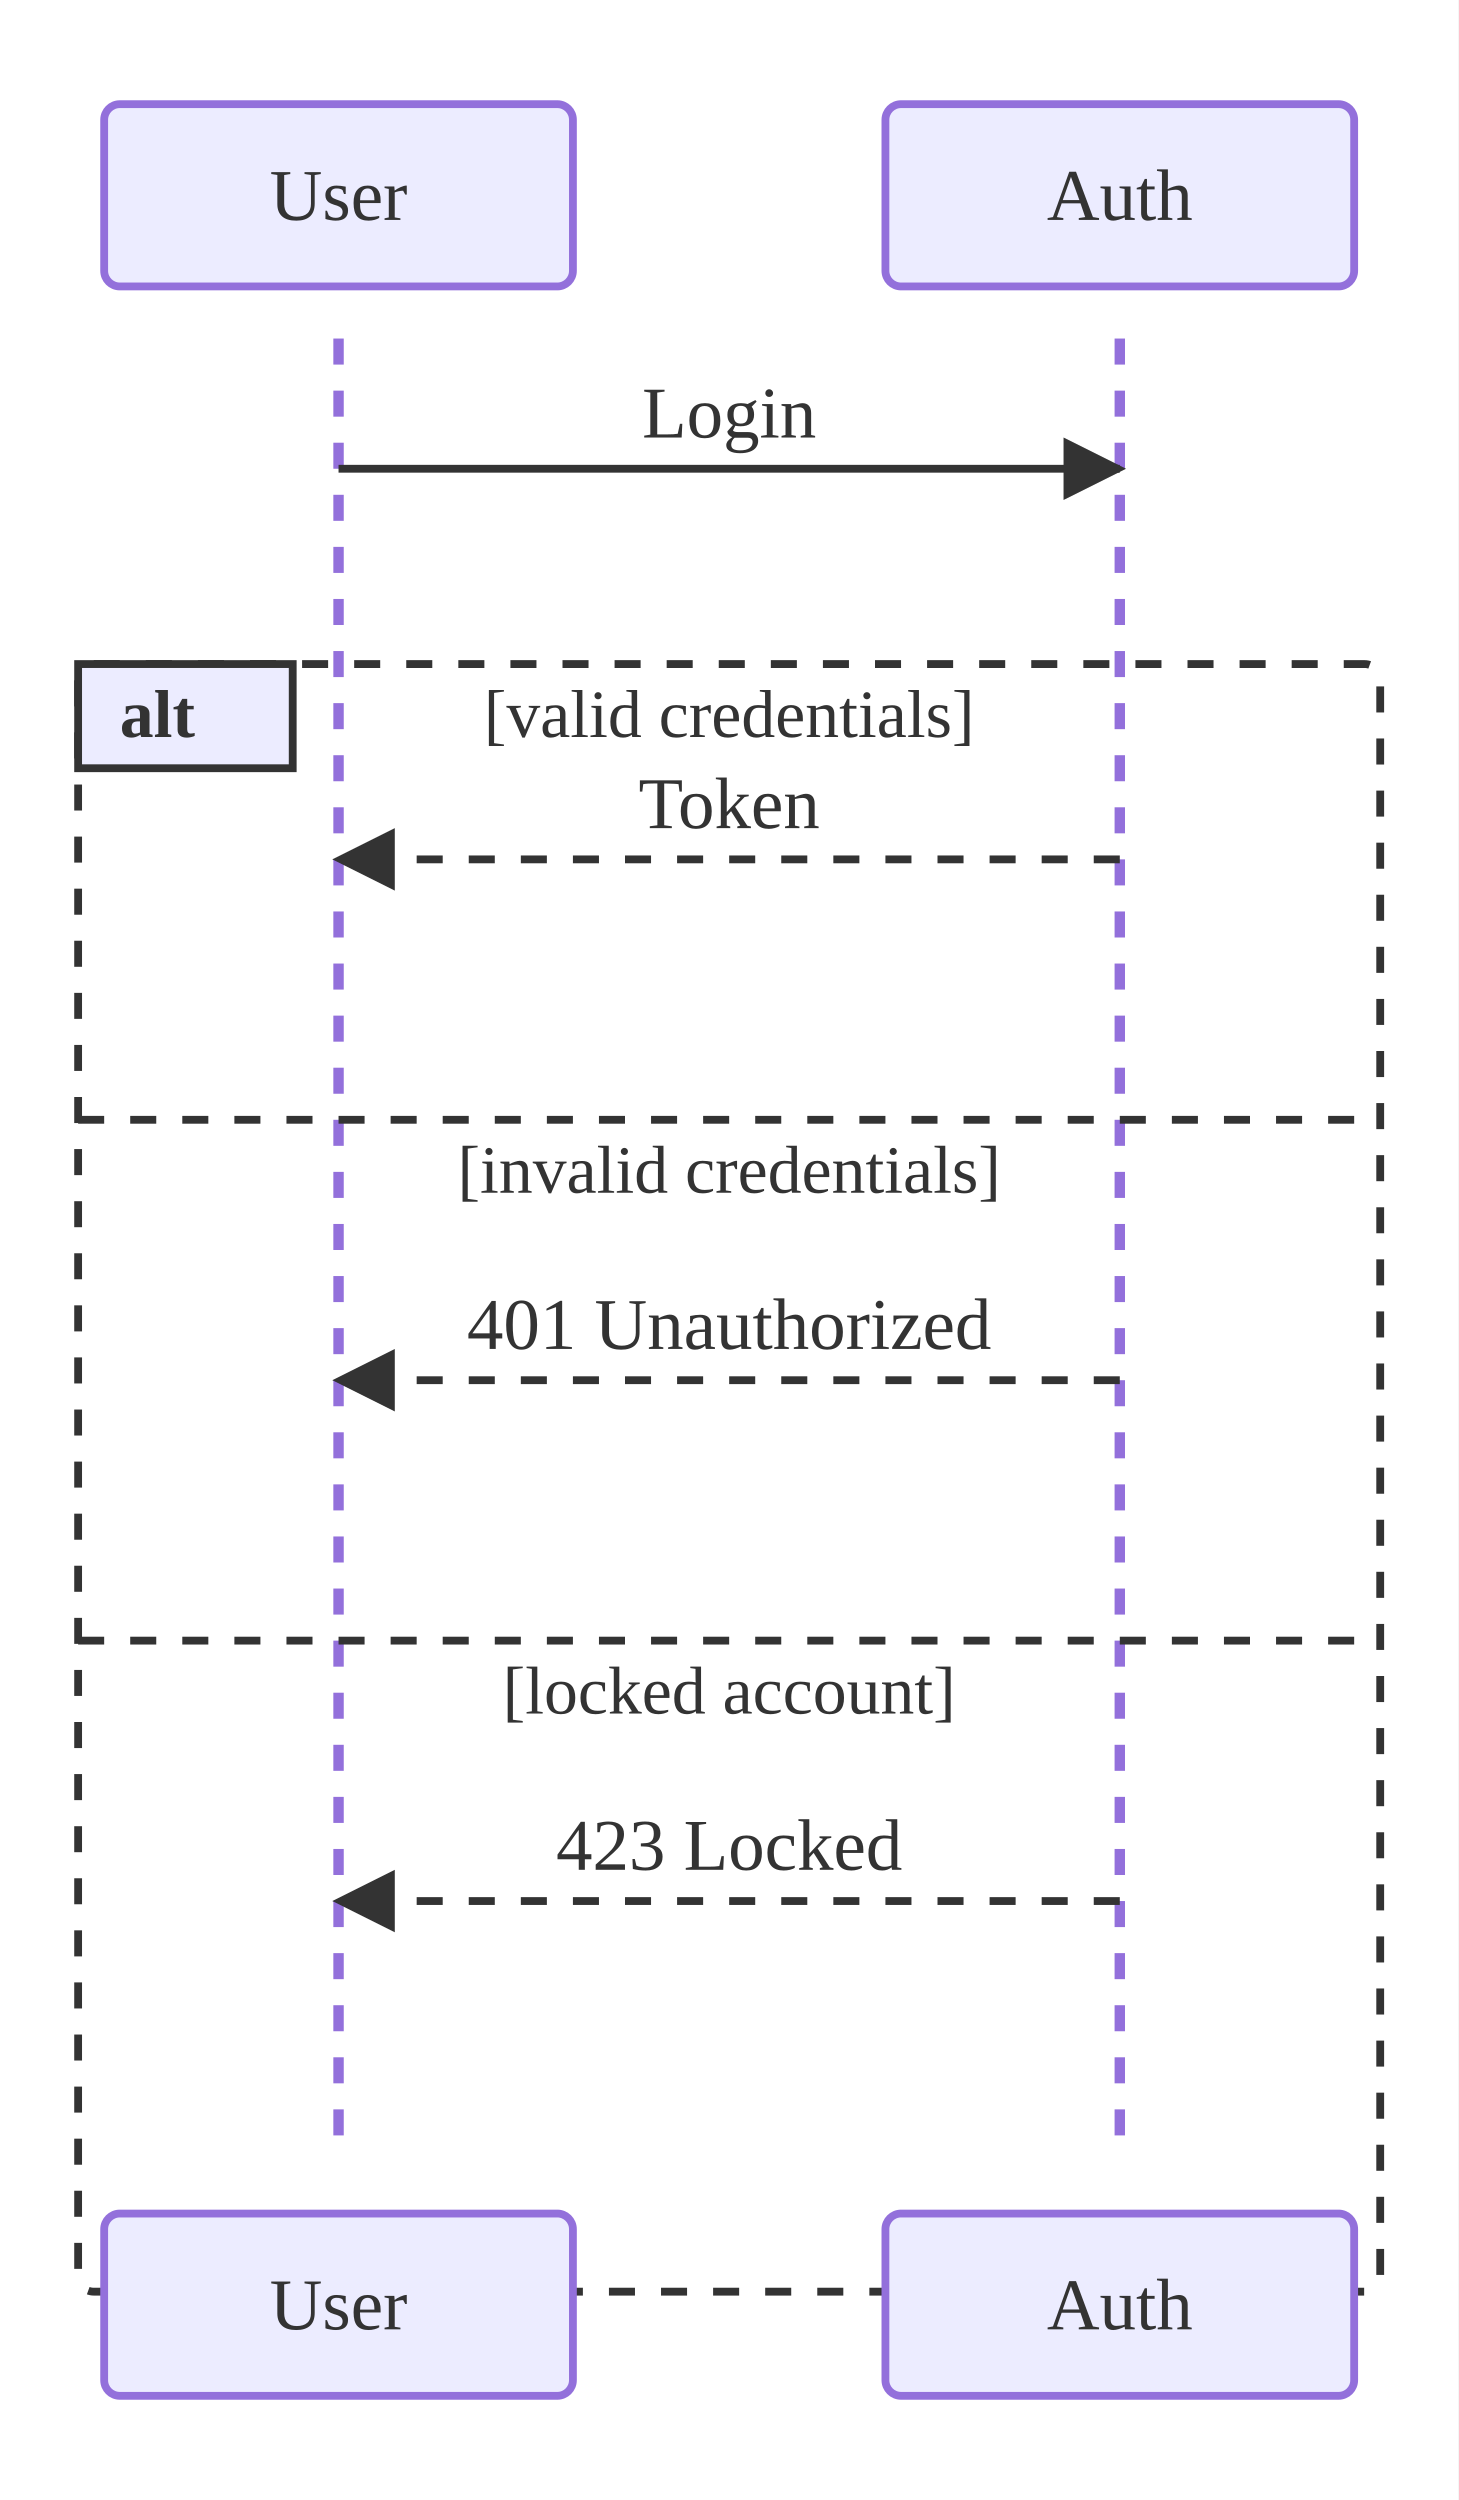
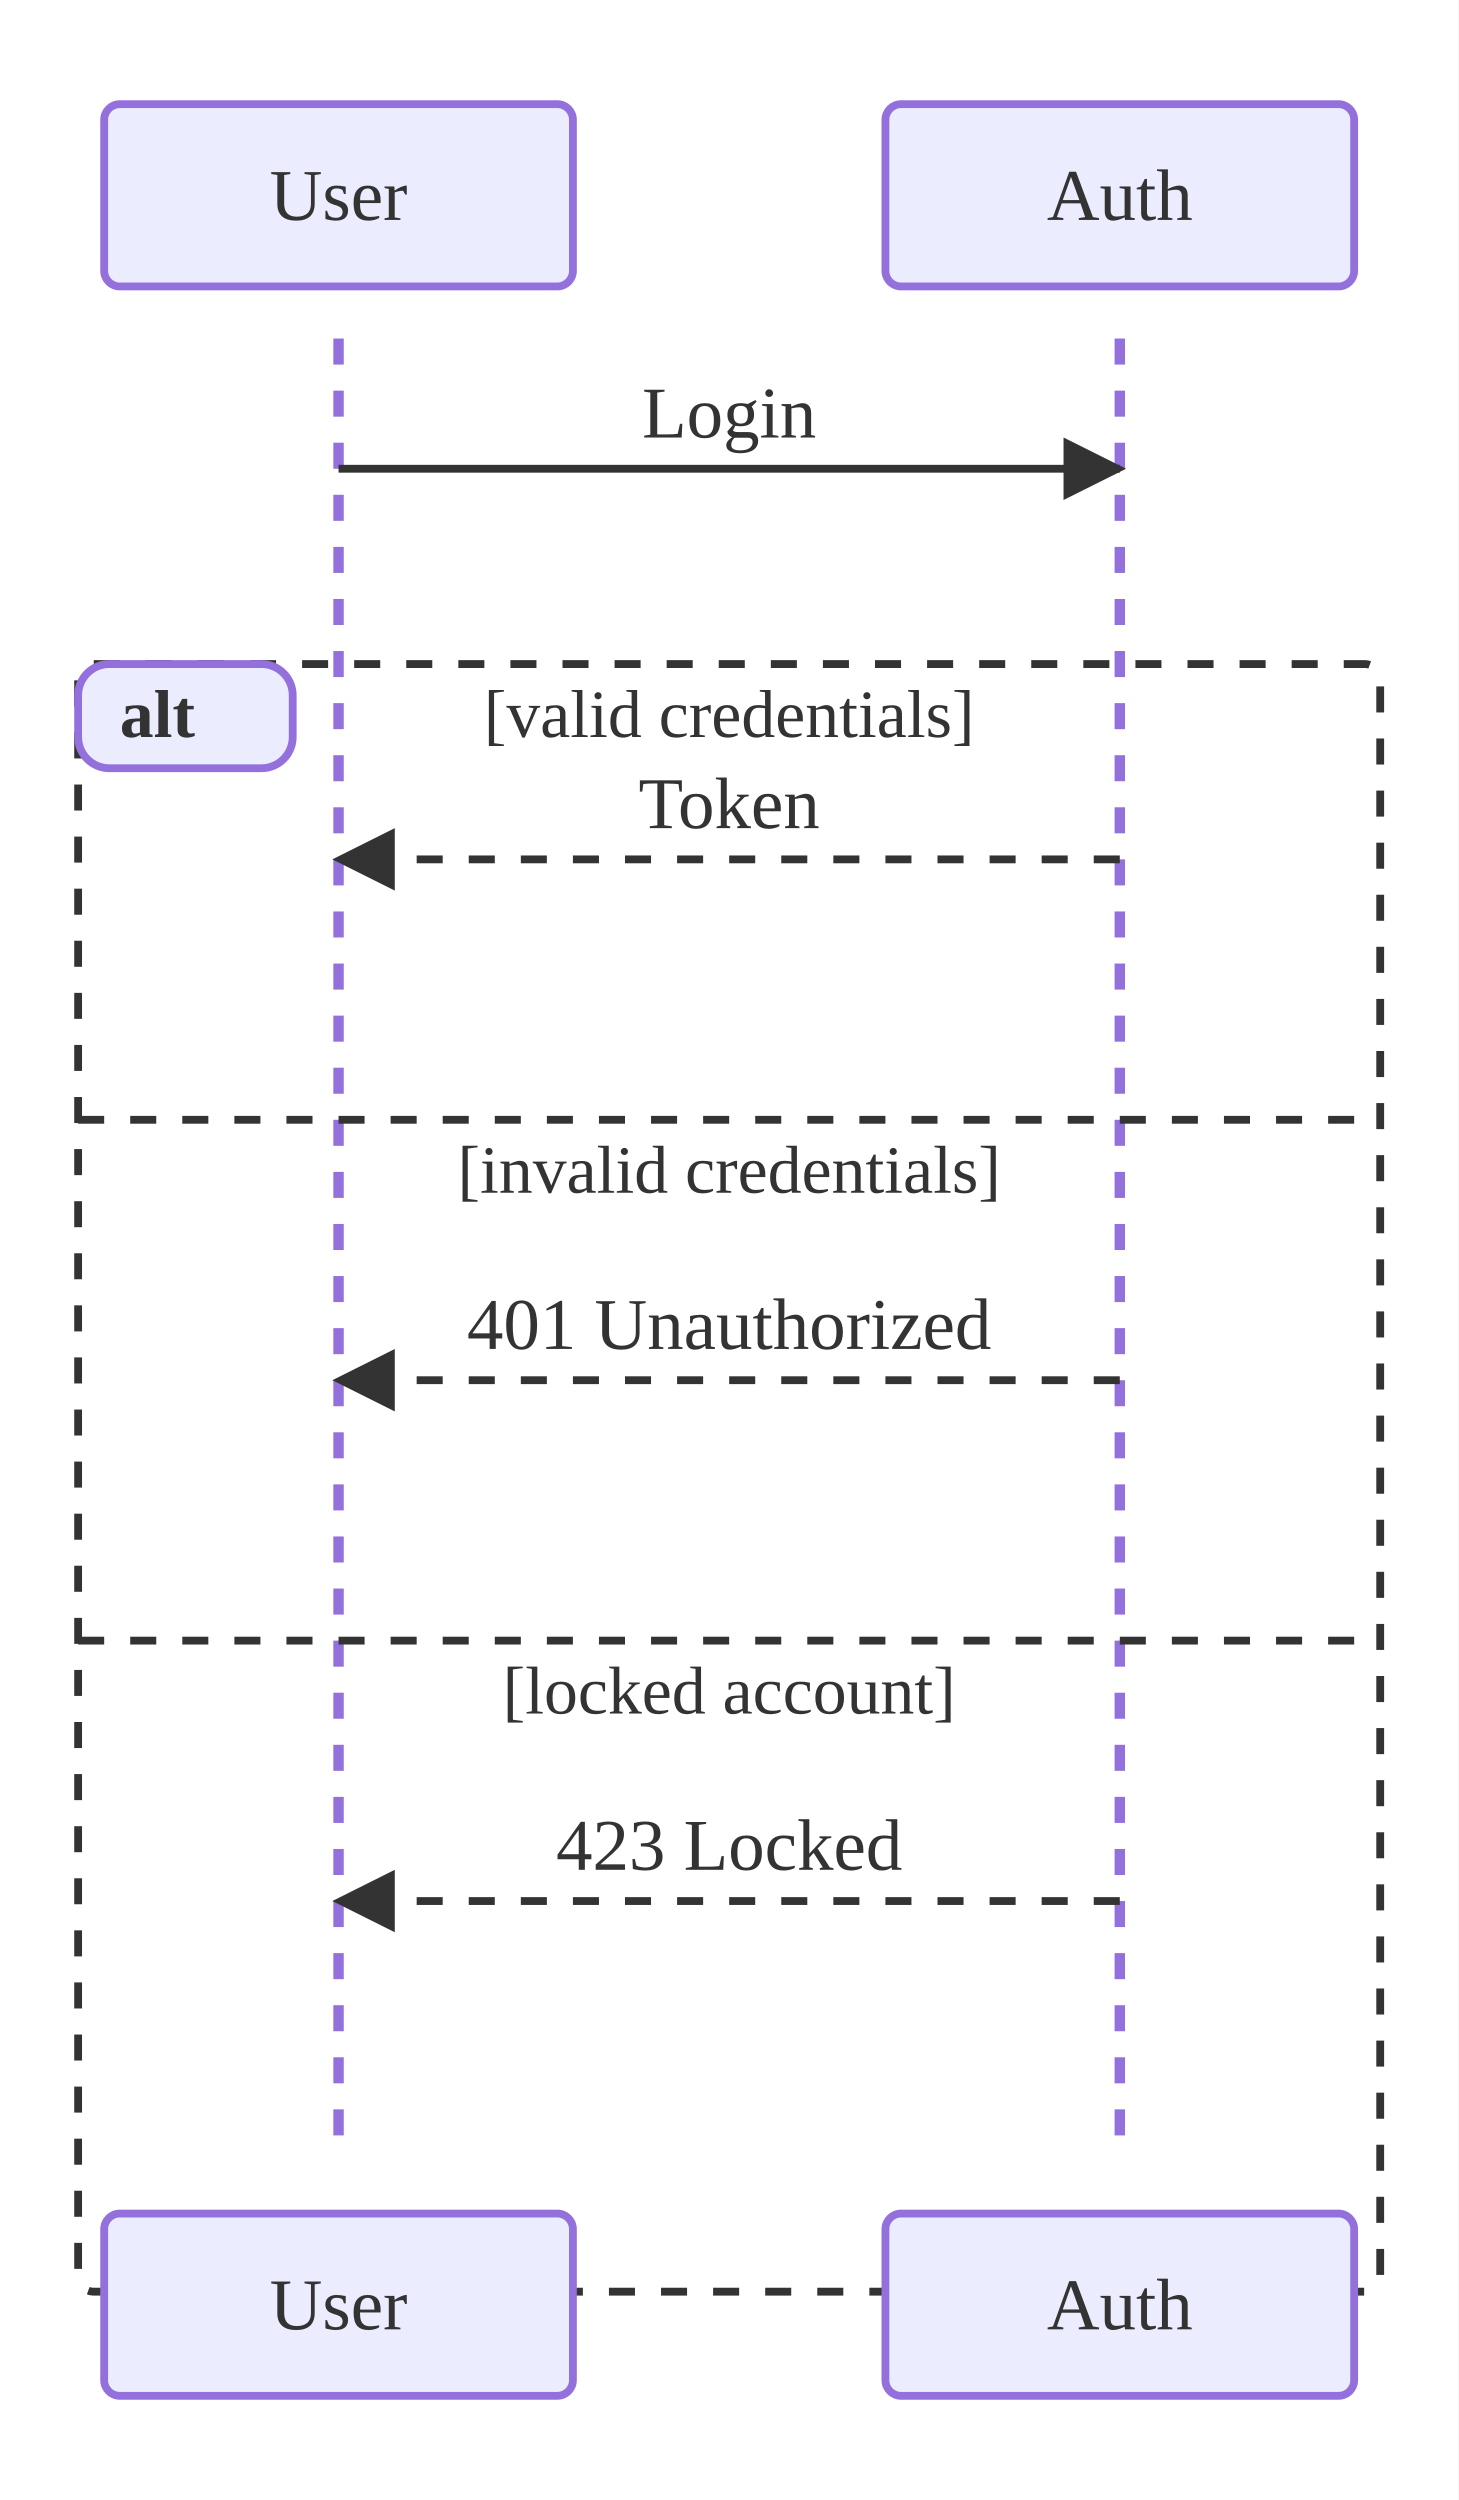
<svg xmlns="http://www.w3.org/2000/svg" viewBox="0 0 280.00 480.00">
  <defs>
    <marker id="seq-arrow-solid" viewBox="0 0 10 10" refX="9.00" refY="5.00" markerWidth="8.00" markerHeight="8.00" orient="auto">
      <polygon points="0,0 10,5 0,10" style="fill:#333" />
    </marker>
    <marker id="seq-arrow-dashed" viewBox="0 0 10 10" refX="9.00" refY="5.00" markerWidth="8.00" markerHeight="8.00" orient="auto">
      <polygon points="0,0 10,5 0,10" style="fill:#333" />
    </marker>
    <marker id="seq-arrow-solid-cross" viewBox="0 0 10 10" refX="5.00" refY="5.00" markerWidth="10.00" markerHeight="10.00" orient="auto">
      <path d="M2,2 L8,8 M2,8 L8,2" style="stroke:#333;stroke-width:1.5;fill:none" />
    </marker>
    <marker id="seq-arrow-dashed-cross" viewBox="0 0 10 10" refX="5.00" refY="5.00" markerWidth="10.00" markerHeight="10.00" orient="auto">
      <path d="M2,2 L8,8 M2,8 L8,2" style="stroke:#333;stroke-width:1.5;fill:none" />
    </marker>
    <marker id="seq-arrow-solid-open" viewBox="0 0 10 10" refX="10.00" refY="5.00" markerWidth="8.00" markerHeight="8.00" orient="auto">
      <polyline points="0,1 10,5 0,9" style="stroke:#333;stroke-width:1.5;fill:none" />
    </marker>
    <marker id="seq-arrow-dashed-open" viewBox="0 0 10 10" refX="10.00" refY="5.00" markerWidth="8.00" markerHeight="8.00" orient="auto">
      <polyline points="0,1 10,5 0,9" style="stroke:#333;stroke-width:1.5;fill:none" />
    </marker>
  </defs>
  <rect x="0.00" y="0.00" width="280.00" height="480.00" style="fill:white;stroke:none" />
  <line x1="65.00" y1="65.00" x2="65.00" y2="415.00" style="stroke:#9370DB;stroke-width:2.0;stroke-dasharray:5,5" />
  <line x1="215.00" y1="65.00" x2="215.00" y2="415.00" style="stroke:#9370DB;stroke-width:2.0;stroke-dasharray:5,5" />
  <line x1="65.00" y1="90.00" x2="215.00" y2="90.00" style="stroke:#333;stroke-width:1.5;fill:none" marker-end="url(#seq-arrow-solid)" />
  <text x="140.00" y="84.00" text-anchor="middle" dominant-baseline="auto" style="fill:#333;font-size:14px">Login</text>
  <line x1="215.00" y1="165.00" x2="65.00" y2="165.00" style="stroke:#333;stroke-width:1.5;fill:none;stroke-dasharray:5,5" marker-end="url(#seq-arrow-dashed)" />
  <text x="140.00" y="159.00" text-anchor="middle" dominant-baseline="auto" style="fill:#333;font-size:14px">Token</text>
  <line x1="215.00" y1="265.00" x2="65.00" y2="265.00" style="stroke:#333;stroke-width:1.5;fill:none;stroke-dasharray:5,5" marker-end="url(#seq-arrow-dashed)" />
  <text x="140.00" y="259.00" text-anchor="middle" dominant-baseline="auto" style="fill:#333;font-size:14px">401 Unauthorized</text>
  <line x1="215.00" y1="365.00" x2="65.00" y2="365.00" style="stroke:#333;stroke-width:1.5;fill:none;stroke-dasharray:5,5" marker-end="url(#seq-arrow-dashed)" />
  <text x="140.00" y="359.00" text-anchor="middle" dominant-baseline="auto" style="fill:#333;font-size:14px">423 Locked</text>
  <rect x="15.00" y="127.50" width="250.00" height="312.50" rx="3.00" ry="3.00" style="fill:none;stroke:#333;stroke-width:1.5;stroke-dasharray:5,5" />
-   <rect x="15.00" y="127.50" width="41.20" height="20.00" style="fill:#ECECFF;stroke:#333;stroke-width:1.5" />
+   <rect x="15.00" y="127.50" width="41.20" height="20.00" rx="6.00" ry="6.00" style="fill:#ECECFF;stroke:#9370DB;stroke-width:1.5" />
  <text x="23.00" y="141.50" text-anchor="start" dominant-baseline="auto" style="fill:#333;font-size:13px;font-weight:bold">alt</text>
  <text x="140.00" y="141.50" text-anchor="middle" dominant-baseline="auto" style="fill:#333;font-size:13px">[valid credentials]</text>
  <line x1="15.00" y1="215.00" x2="265.00" y2="215.00" style="stroke:#333;stroke-width:1.5;stroke-dasharray:5,5" />
  <text x="140.00" y="229.00" text-anchor="middle" dominant-baseline="auto" style="fill:#333;font-size:13px">[invalid credentials]</text>
  <line x1="15.00" y1="315.00" x2="265.00" y2="315.00" style="stroke:#333;stroke-width:1.5;stroke-dasharray:5,5" />
  <text x="140.00" y="329.00" text-anchor="middle" dominant-baseline="auto" style="fill:#333;font-size:13px">[locked account]</text>
  <rect x="20.00" y="20.00" width="90.00" height="35.00" rx="3.00" ry="3.00" style="fill:#ECECFF;stroke:#9370DB;stroke-width:1.5" />
  <text x="65.00" y="37.50" text-anchor="middle" dominant-baseline="central" style="fill:#333;font-size:14px">User</text>
  <rect x="20.00" y="425.00" width="90.00" height="35.00" rx="3.00" ry="3.00" style="fill:#ECECFF;stroke:#9370DB;stroke-width:1.5" />
  <text x="65.00" y="442.50" text-anchor="middle" dominant-baseline="central" style="fill:#333;font-size:14px">User</text>
  <rect x="170.00" y="20.00" width="90.00" height="35.00" rx="3.00" ry="3.00" style="fill:#ECECFF;stroke:#9370DB;stroke-width:1.5" />
  <text x="215.00" y="37.50" text-anchor="middle" dominant-baseline="central" style="fill:#333;font-size:14px">Auth</text>
  <rect x="170.00" y="425.00" width="90.00" height="35.00" rx="3.00" ry="3.00" style="fill:#ECECFF;stroke:#9370DB;stroke-width:1.5" />
  <text x="215.00" y="442.50" text-anchor="middle" dominant-baseline="central" style="fill:#333;font-size:14px">Auth</text>
</svg>
